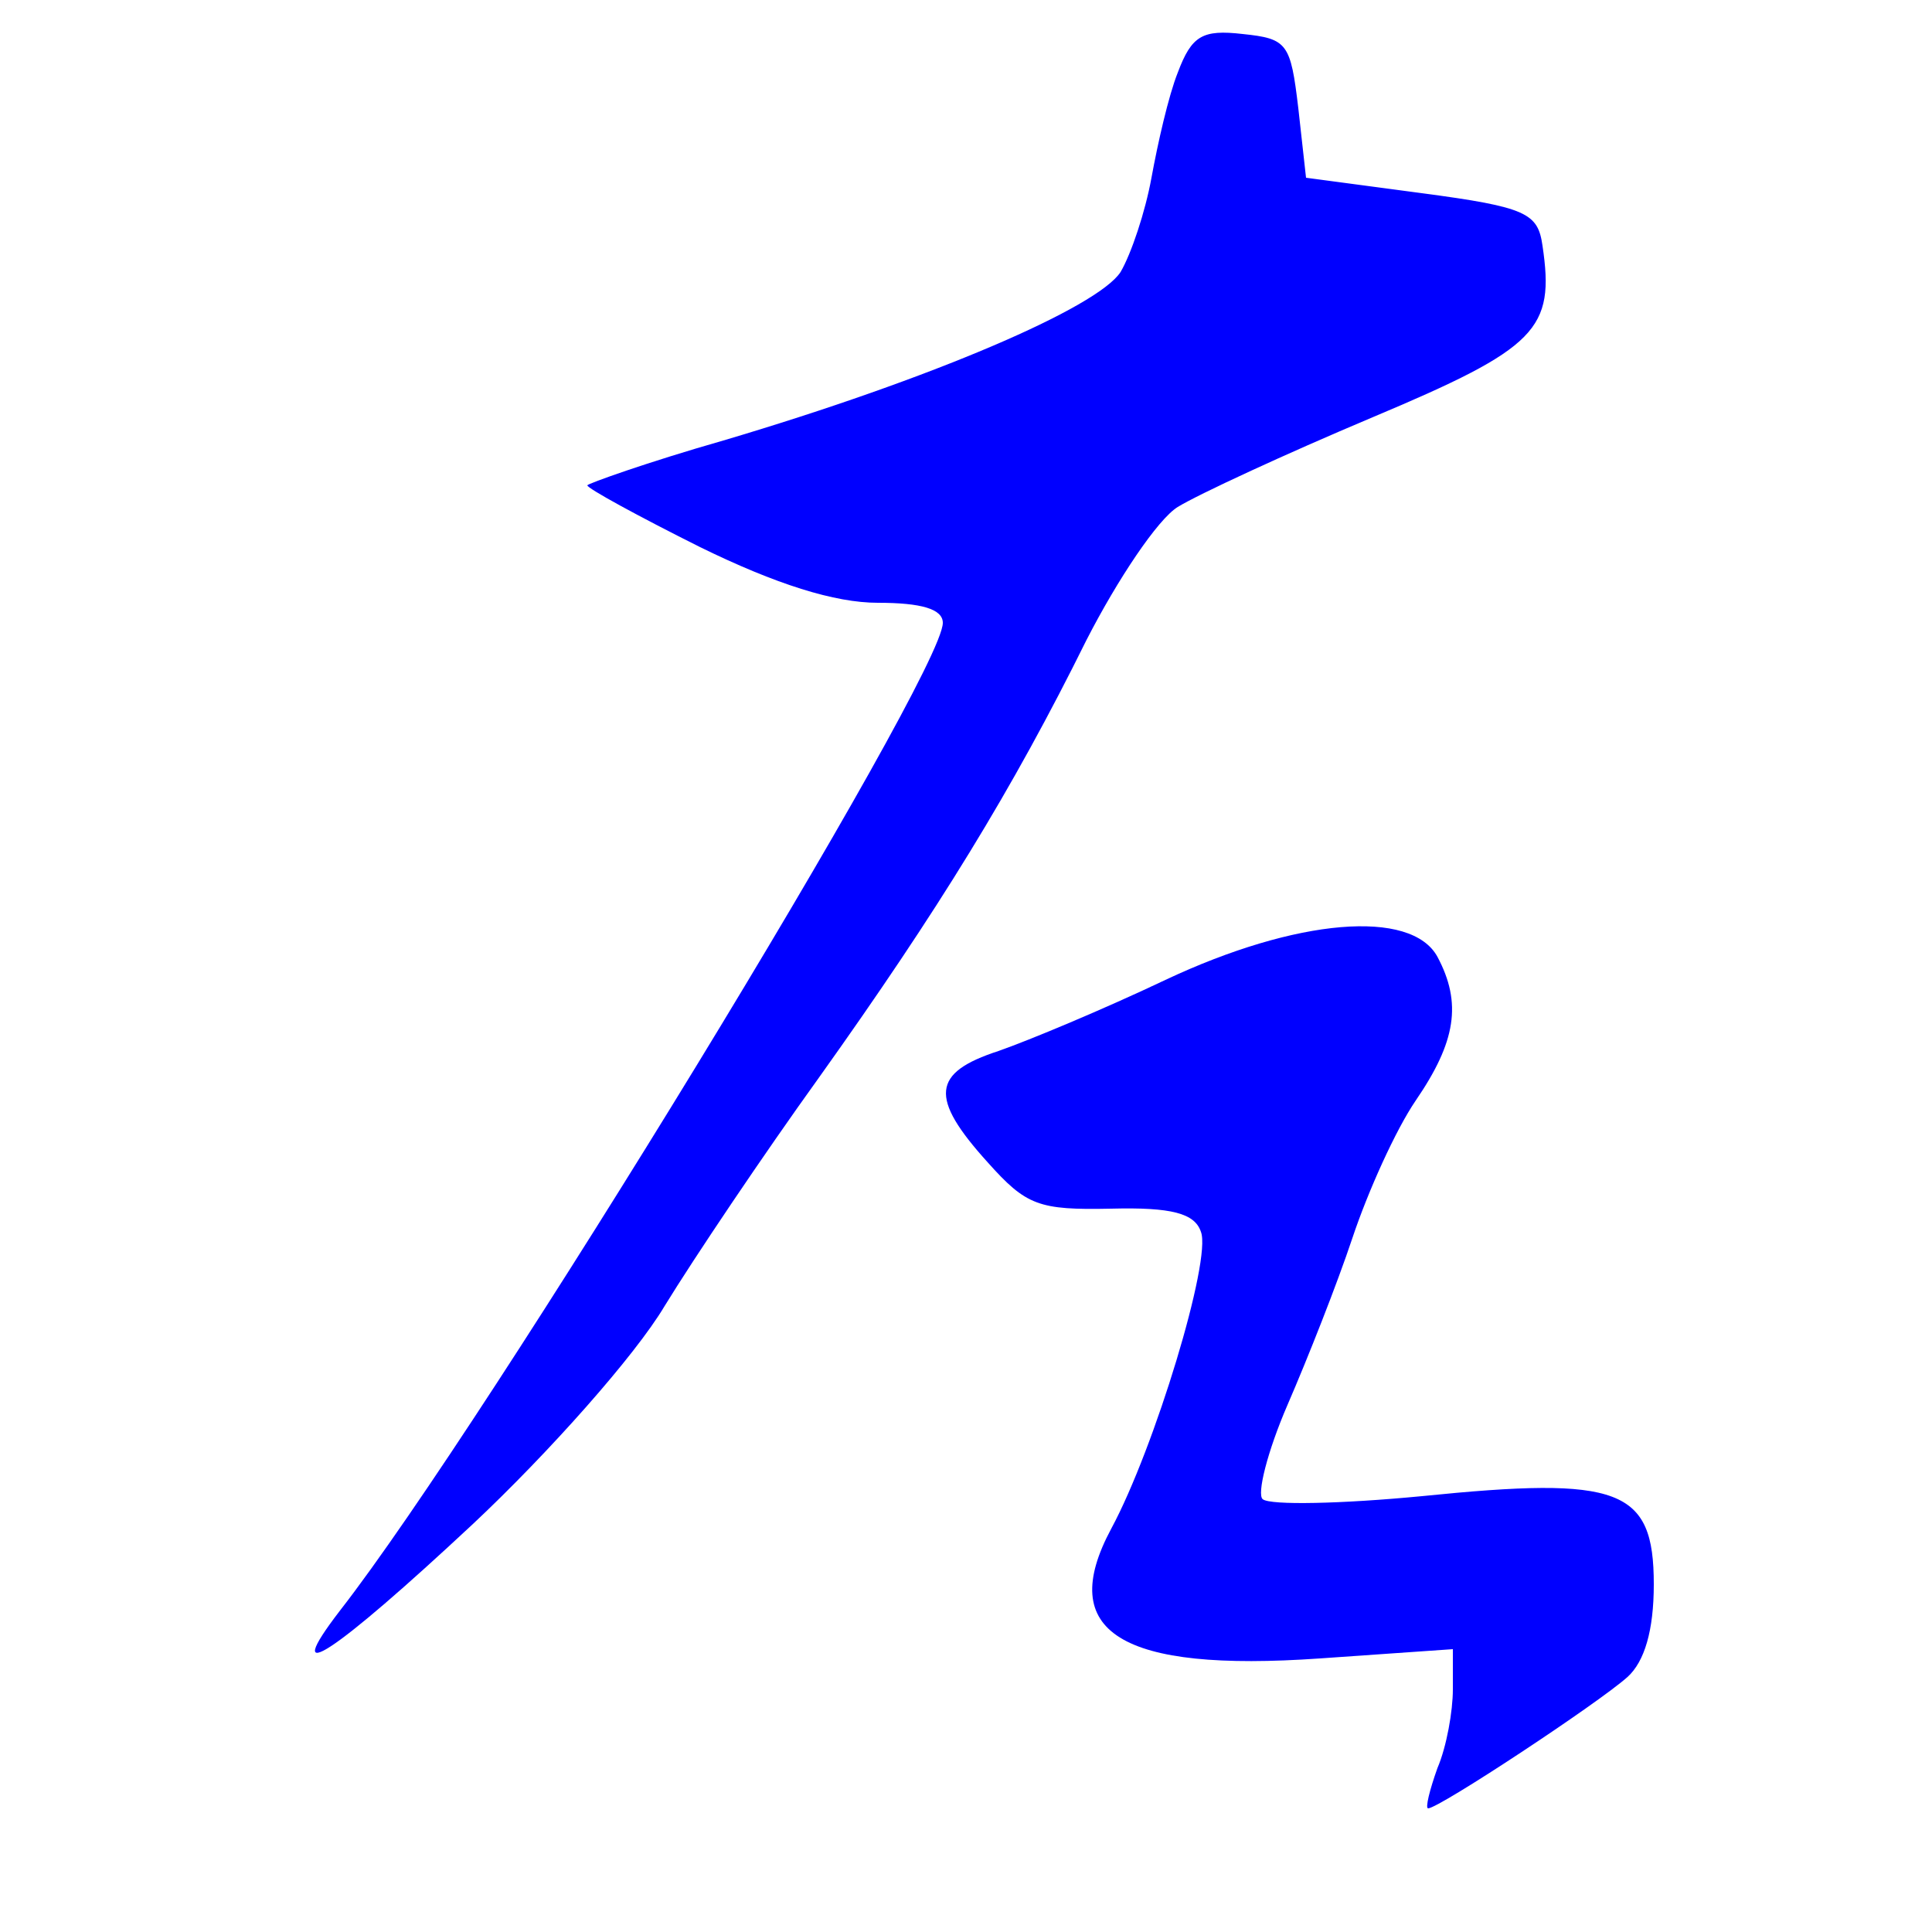
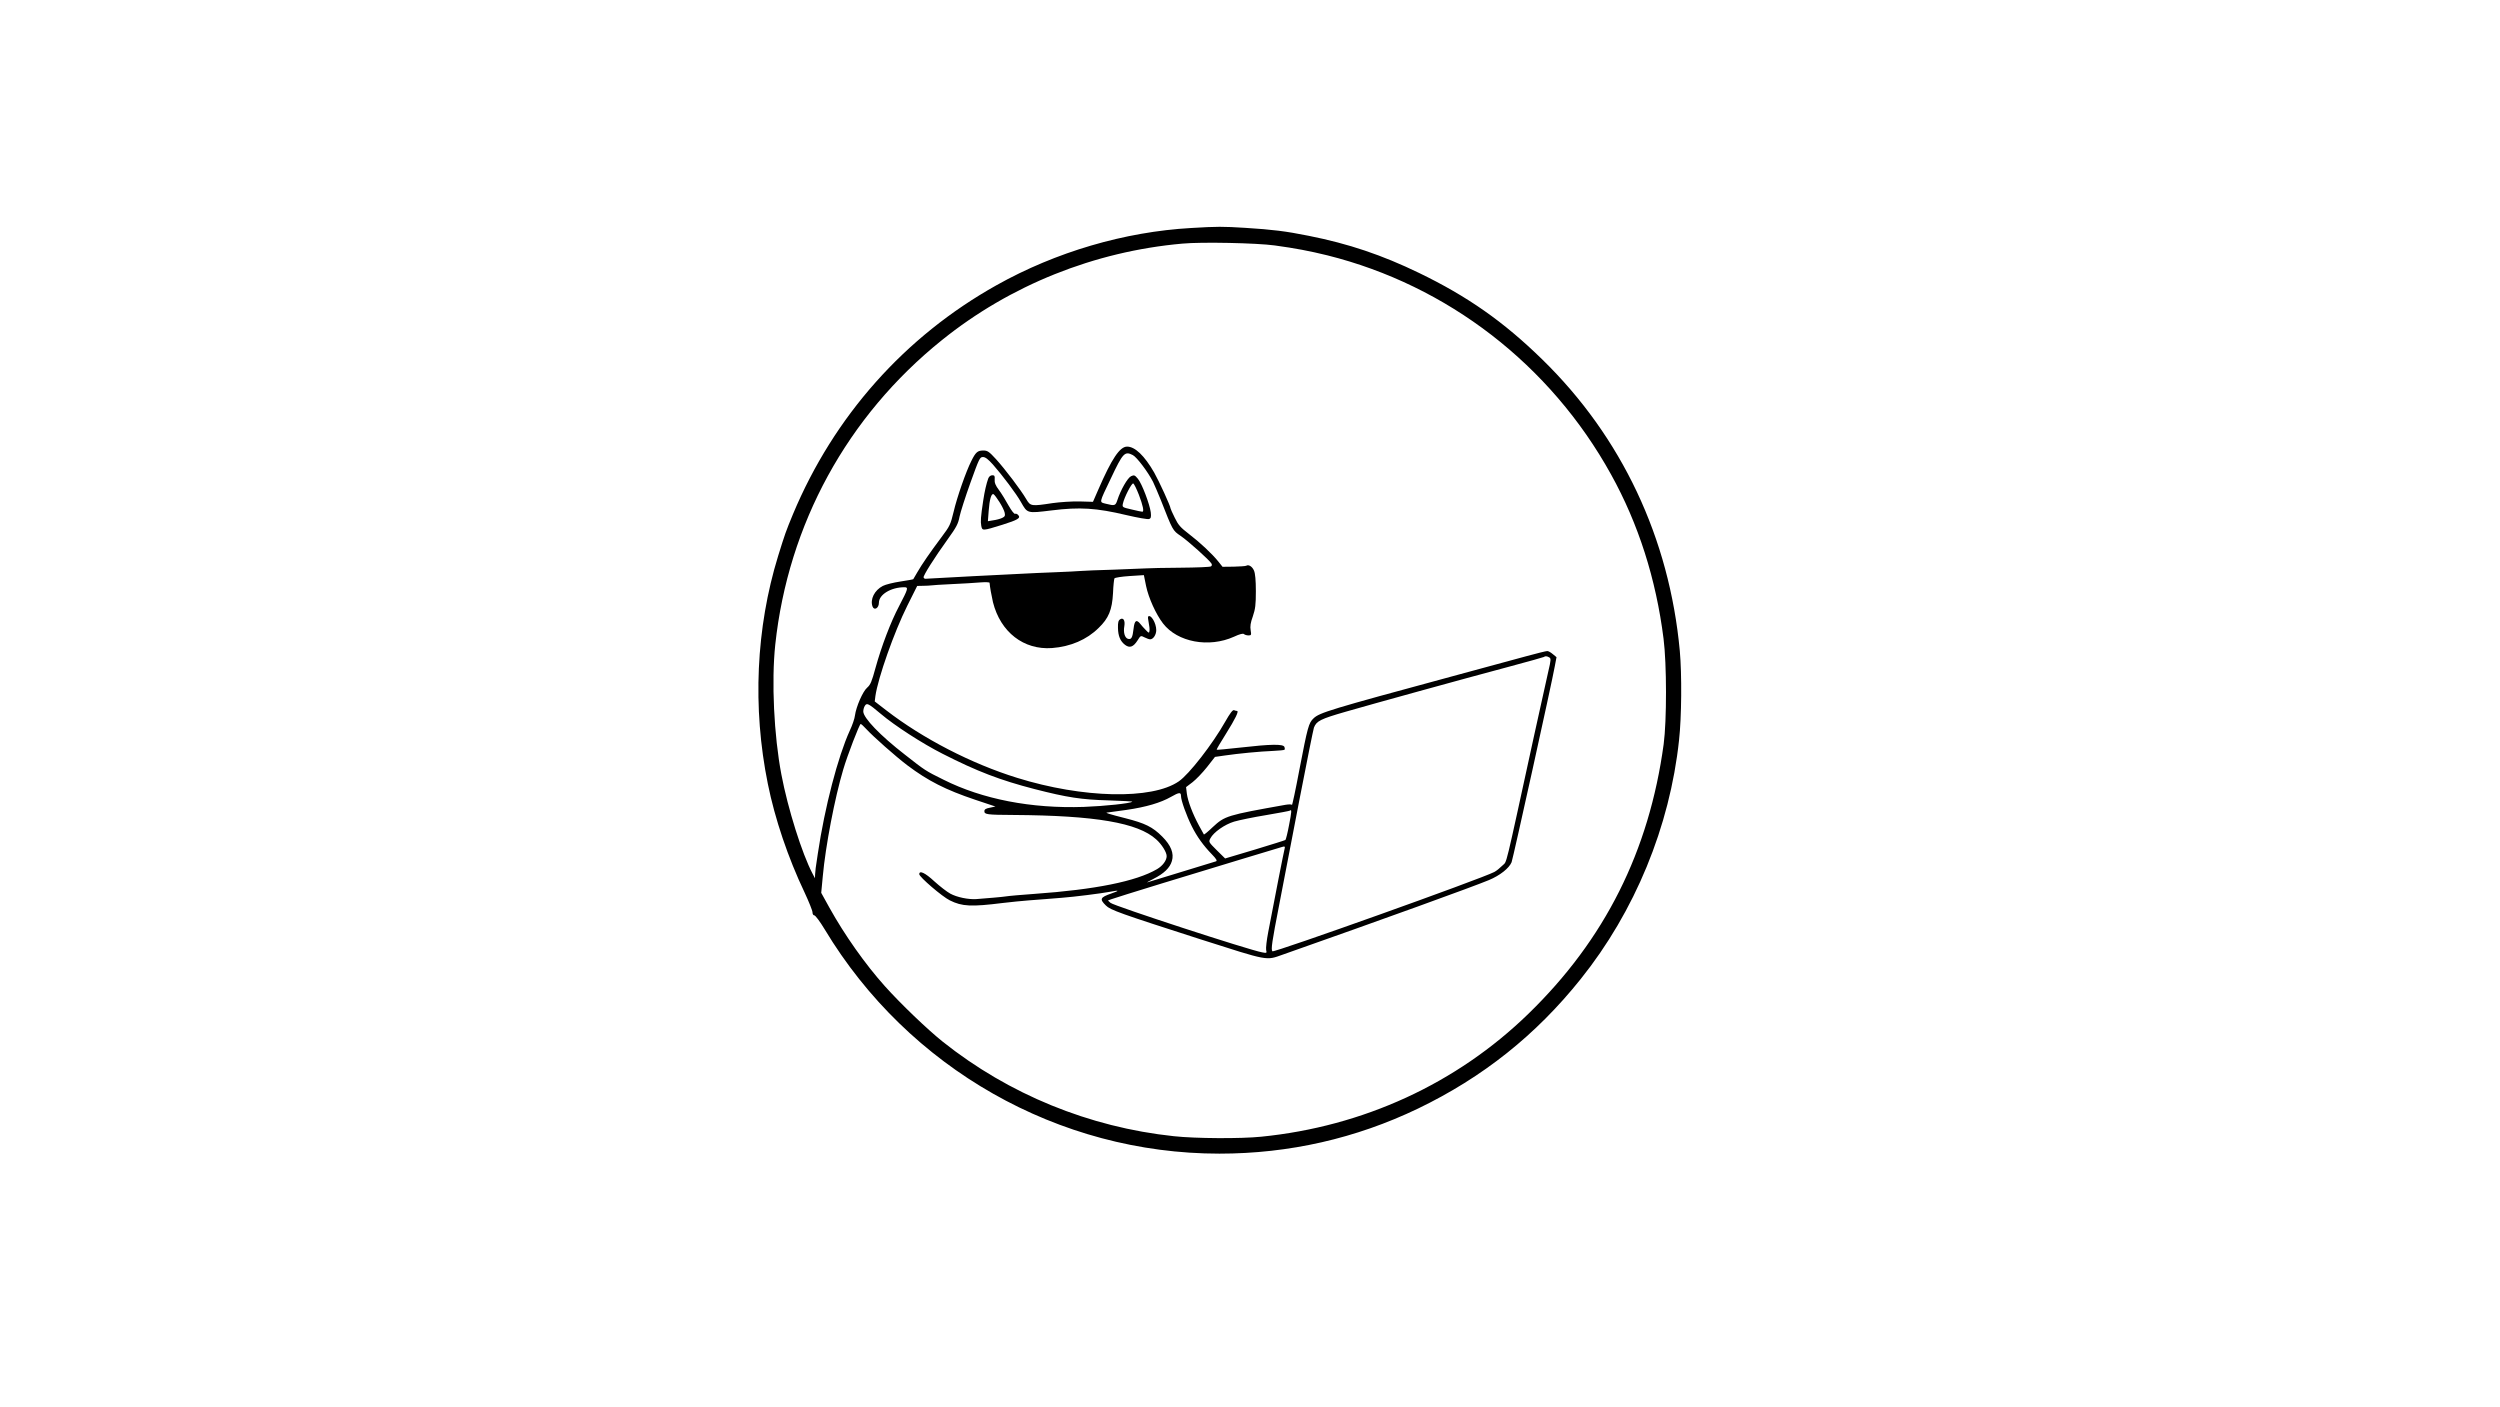
- <svg xmlns="http://www.w3.org/2000/svg" width="100pt" height="100pt" viewBox="0 0 100 100">
-   <g fill="blue" transform="translate(0,100) scale(0.08,-0.08)">
-     <path d="M762 1203 c-6 -15 -13 -46 -17 -68 -4 -22 -13 -49 -20 -61 -15 -23 -122 -69 -257 -109 -49 -14 -88 -28 -88 -29 0 -2 33 -20 73 -40 49 -24 87 -36 115 -36 28 0 42 -4 42 -13 0 -34 -295 -517 -390 -639 -40 -52 -4 -28 86 56 49 46 105 109 124 141 19 31 64 98 100 148 77 108 125 186 173 283 20 39 46 78 59 86 13 8 69 34 126 58 107 45 118 57 110 111 -3 21 -10 25 -78 34 l-75 10 -5 45 c-5 42 -7 45 -36 48 -26 3 -33 -1 -42 -25z" />
-     <path d="M754 616 c-40 -19 -88 -39 -108 -46 -43 -14 -45 -30 -7 -72 25 -28 33 -31 80 -30 39 1 54 -3 58 -15 7 -18 -30 -140 -58 -192 -36 -67 6 -93 135 -84 l86 6 0 -26 c0 -14 -4 -37 -10 -51 -5 -14 -8 -26 -6 -26 7 0 110 68 129 85 11 10 17 30 17 60 0 62 -22 70 -150 57 -52 -5 -98 -6 -103 -2 -4 3 3 31 16 61 13 30 32 78 42 108 10 30 28 70 41 89 26 38 30 63 14 93 -17 31 -91 25 -176 -15z" />
+ <svg xmlns="http://www.w3.org/2000/svg" version="1.0" width="1920pt" height="1080pt" viewBox="0 0 1920 1080" preserveAspectRatio="xMidYMid meet">
+   <g transform="translate(0,1080) scale(0.1,-0.1)" fill="#000000" stroke="none">
+     <path d="M9148 9049 c-511 -29 -1039 -184 -1494 -439 -706 -395 -1249 -1006 -1564 -1759 -55 -133 -61 -150 -114 -321 -170 -552 -198 -1164 -79 -1750 54 -268 155 -567 282 -834 33 -71 61 -140 61 -153 0 -13 6 -23 14 -23 8 0 44 -48 80 -108 643 -1068 1795 -1722 3031 -1722 536 0 1048 117 1525 346 498 240 906 565 1249 994 417 520 685 1172 756 1835 20 178 22 507 6 685 -80 868 -447 1645 -1057 2240 -298 291 -574 484 -946 664 -283 137 -540 224 -847 285 -179 36 -279 48 -486 61 -175 11 -215 11 -417 -1z m642 -134 c160 -22 265 -42 404 -76 924 -231 1713 -840 2179 -1683 210 -379 345 -801 403 -1261 25 -196 25 -628 1 -810 -112 -823 -452 -1501 -1039 -2071 -551 -536 -1269 -866 -2053 -944 -156 -16 -505 -14 -670 4 -650 69 -1268 322 -1775 726 -119 95 -325 293 -444 426 -150 167 -310 394 -426 603 l-63 114 12 127 c21 233 92 602 157 820 32 109 125 350 134 350 4 0 23 -17 42 -38 53 -58 227 -212 317 -280 158 -119 294 -188 520 -264 l156 -52 -42 -9 c-32 -6 -43 -13 -43 -27 0 -25 19 -28 225 -29 628 -4 954 -60 1094 -187 43 -38 81 -99 81 -129 0 -33 -31 -75 -74 -100 -160 -94 -476 -157 -941 -190 -88 -6 -202 -16 -225 -20 -14 -3 -142 -14 -222 -20 -61 -4 -149 14 -200 42 -26 14 -81 57 -122 94 -71 66 -116 87 -116 55 0 -21 177 -173 235 -201 94 -47 165 -50 405 -20 63 7 153 17 200 20 47 3 105 8 130 10 25 2 81 7 125 10 94 7 299 33 369 46 74 14 77 10 11 -13 -86 -30 -92 -43 -42 -92 34 -35 111 -62 727 -260 530 -169 500 -164 633 -117 781 275 1457 520 1582 572 84 35 155 91 174 137 11 28 310 1381 332 1506 l13 69 -28 23 c-15 13 -34 24 -43 24 -9 0 -82 -18 -162 -40 -80 -22 -337 -92 -571 -155 -938 -254 -1016 -278 -1062 -322 -37 -35 -45 -63 -109 -396 -29 -154 -55 -275 -57 -269 -1 5 -21 6 -50 1 -449 -80 -465 -85 -558 -171 -35 -34 -66 -59 -68 -57 -1 2 -18 33 -38 69 -49 91 -85 186 -93 245 l-6 50 50 38 c27 21 77 73 111 116 l61 78 77 11 c103 15 268 31 370 35 45 2 84 6 87 9 3 3 3 13 -1 22 -9 23 -107 21 -335 -5 -100 -11 -183 -19 -185 -17 -2 3 30 57 71 122 73 117 102 176 85 176 -4 0 -15 2 -23 6 -10 3 -30 -23 -67 -88 -97 -172 -278 -405 -357 -459 -206 -142 -737 -130 -1241 27 -352 109 -725 302 -1006 519 l-88 68 5 41 c20 140 144 492 245 694 l76 152 46 1 c25 0 52 2 60 3 8 2 80 6 160 10 80 4 178 9 218 13 39 3 72 2 72 -3 2 -29 14 -97 26 -149 58 -230 236 -368 454 -352 142 11 266 64 357 154 78 75 104 139 111 268 2 57 8 108 11 113 4 6 56 14 116 18 l110 7 17 -84 c19 -91 76 -217 130 -287 111 -144 352 -189 545 -102 45 21 70 27 77 20 5 -5 21 -10 34 -10 22 0 23 3 17 40 -5 29 -1 58 17 107 19 57 23 88 23 193 0 83 -5 136 -14 157 -13 32 -42 50 -60 38 -6 -3 -49 -6 -96 -7 l-86 -1 -31 39 c-48 60 -143 149 -227 213 -65 50 -82 69 -109 125 -18 36 -32 68 -32 71 0 17 -89 211 -126 276 -75 130 -147 199 -208 199 -56 0 -118 -93 -221 -330 l-41 -94 -105 3 c-58 1 -149 -5 -206 -13 -163 -25 -169 -24 -201 30 -42 72 -164 232 -232 307 -55 60 -66 67 -99 67 -43 0 -58 -13 -91 -80 -40 -78 -111 -281 -136 -390 -24 -99 -29 -110 -93 -195 -89 -119 -151 -209 -186 -270 -16 -27 -30 -51 -31 -53 -1 -2 -45 -10 -99 -18 -53 -8 -114 -23 -135 -34 -64 -33 -99 -103 -79 -158 13 -34 49 -12 49 29 0 63 93 119 196 119 32 0 29 -11 -41 -145 -65 -123 -135 -308 -181 -474 -29 -107 -39 -130 -64 -152 -34 -29 -85 -147 -94 -214 -2 -22 -20 -75 -40 -117 -91 -200 -192 -587 -245 -943 -18 -116 -19 -129 -21 -160 l-1 -30 -19 36 c-80 152 -189 497 -239 761 -57 299 -77 715 -47 997 99 924 553 1755 1280 2339 524 422 1171 681 1846 741 148 14 571 5 710 -14z m-1090 -1610 c31 -16 116 -129 155 -205 12 -25 39 -88 60 -140 92 -235 91 -234 153 -276 57 -39 220 -185 236 -212 5 -9 4 -17 -4 -22 -7 -5 -113 -9 -234 -10 -122 -1 -239 -3 -261 -5 -22 -1 -134 -6 -250 -10 -115 -3 -230 -8 -255 -10 -25 -2 -115 -7 -200 -10 -85 -3 -186 -8 -225 -10 -38 -2 -128 -7 -200 -10 -71 -3 -161 -8 -200 -10 -58 -3 -337 -18 -369 -20 -5 0 -11 5 -13 10 -4 13 82 150 185 293 67 93 81 119 91 173 7 35 45 153 84 262 67 186 72 197 96 197 19 0 40 -17 77 -58 74 -84 180 -225 215 -288 50 -88 46 -87 235 -64 216 27 344 19 575 -36 86 -20 164 -34 174 -30 14 5 17 15 13 51 -8 62 -68 221 -99 258 -24 29 -29 30 -52 20 -27 -12 -81 -107 -106 -185 -14 -42 -20 -44 -87 -27 -53 14 -56 -1 38 196 92 195 106 210 168 178z m47 -306 c31 -82 41 -129 26 -129 -5 0 -41 7 -81 17 -73 17 -74 17 -68 46 10 47 67 158 79 154 7 -2 26 -42 44 -88z m3153 -1249 c12 -8 11 -21 -8 -102 -12 -51 -60 -268 -107 -483 -236 -1082 -209 -973 -246 -1012 -19 -19 -47 -42 -63 -50 -99 -52 -1692 -621 -1704 -609 -12 13 -3 74 52 356 30 157 100 521 156 810 56 289 106 537 111 552 20 51 50 66 244 122 215 62 870 243 1259 347 143 38 262 72 265 74 7 8 25 6 41 -5z m-5136 -432 c107 -91 321 -229 475 -307 267 -136 443 -203 706 -271 253 -65 360 -81 568 -87 103 -3 186 -8 183 -10 -13 -13 -211 -34 -371 -40 -405 -14 -780 59 -1079 209 -138 68 -142 71 -296 192 -191 148 -320 283 -320 332 0 13 5 33 12 43 15 25 27 19 122 -61z m2306 -631 c0 -34 42 -151 83 -233 40 -80 89 -148 155 -216 33 -34 42 -49 31 -53 -11 -4 -447 -137 -526 -161 -10 -3 10 9 45 26 81 41 127 85 142 137 18 59 -7 121 -74 188 -75 75 -131 102 -283 141 -123 31 -164 44 -137 44 5 0 70 9 146 20 151 22 262 55 341 100 63 36 77 37 77 7z m830 -223 c-11 -60 -24 -111 -28 -115 -4 -3 -110 -36 -235 -74 l-228 -68 -64 63 c-63 63 -64 64 -49 92 24 46 109 106 182 128 37 11 148 34 246 50 99 17 182 32 184 35 13 13 12 -11 -8 -111z m-34 -181 c-5 -17 -81 -403 -126 -641 -12 -62 -19 -124 -16 -138 6 -24 5 -25 -31 -18 -98 17 -1139 357 -1164 380 l-20 18 23 9 c37 14 668 208 998 307 168 50 310 93 315 95 21 7 26 4 21 -12z" />
+     <path d="M8818 6065 c-3 -3 -1 -25 4 -47 5 -23 8 -51 6 -62 -3 -20 -4 -20 -28 5 -14 14 -33 35 -42 47 -30 38 -45 27 -52 -35 -8 -71 -17 -87 -44 -79 -24 8 -36 50 -27 98 7 43 -8 67 -32 52 -14 -9 -18 -24 -17 -66 1 -63 18 -103 55 -131 35 -26 63 -16 95 34 24 39 25 39 54 24 16 -8 35 -15 43 -15 24 0 47 35 47 71 0 54 -42 124 -62 104z" />
+     <path d="M7590 7126 c-14 -39 -28 -97 -39 -171 -19 -126 -21 -159 -15 -193 8 -40 8 -40 163 8 117 37 141 51 122 73 -7 9 -18 14 -25 11 -7 -3 -27 23 -50 63 -20 37 -53 91 -73 118 -28 37 -36 58 -34 83 2 27 -1 32 -18 32 -13 0 -25 -9 -31 -24z m86 -182 c19 -30 37 -66 40 -82 5 -23 1 -30 -20 -40 -15 -7 -45 -15 -68 -18 l-41 -7 6 79 c6 87 21 139 38 128 6 -3 26 -30 45 -60z" />
  </g>
</svg>
